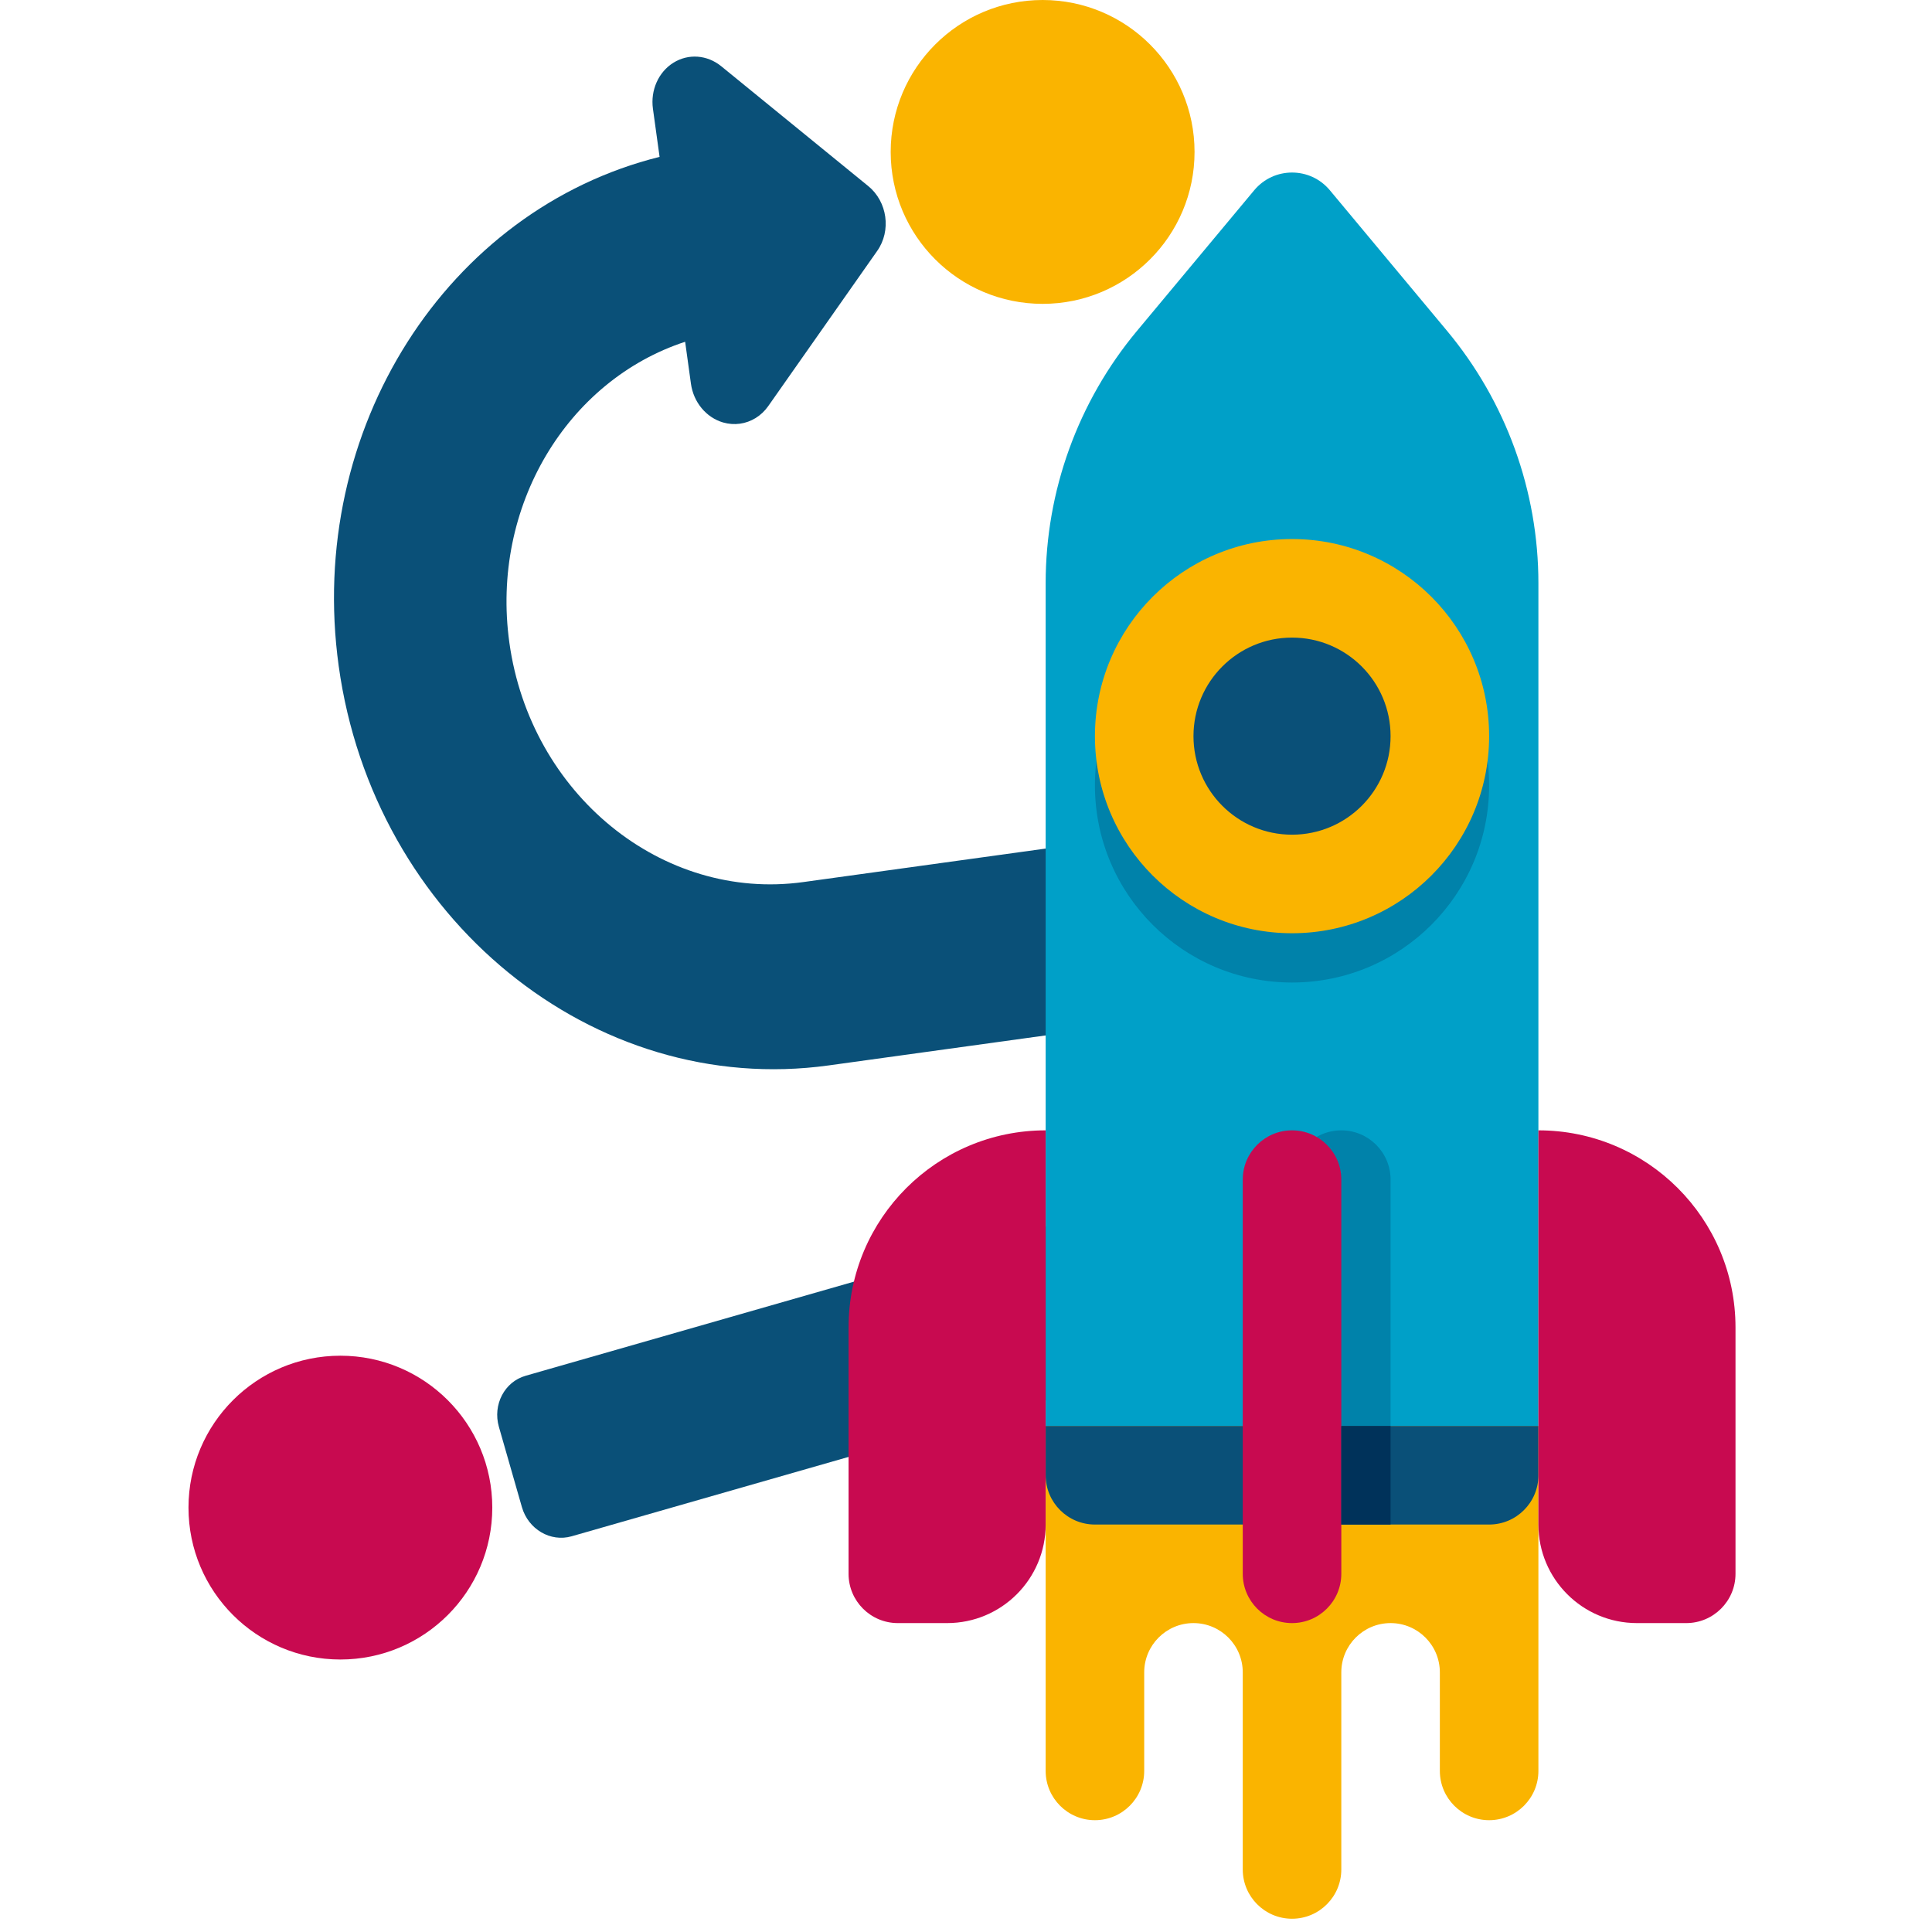
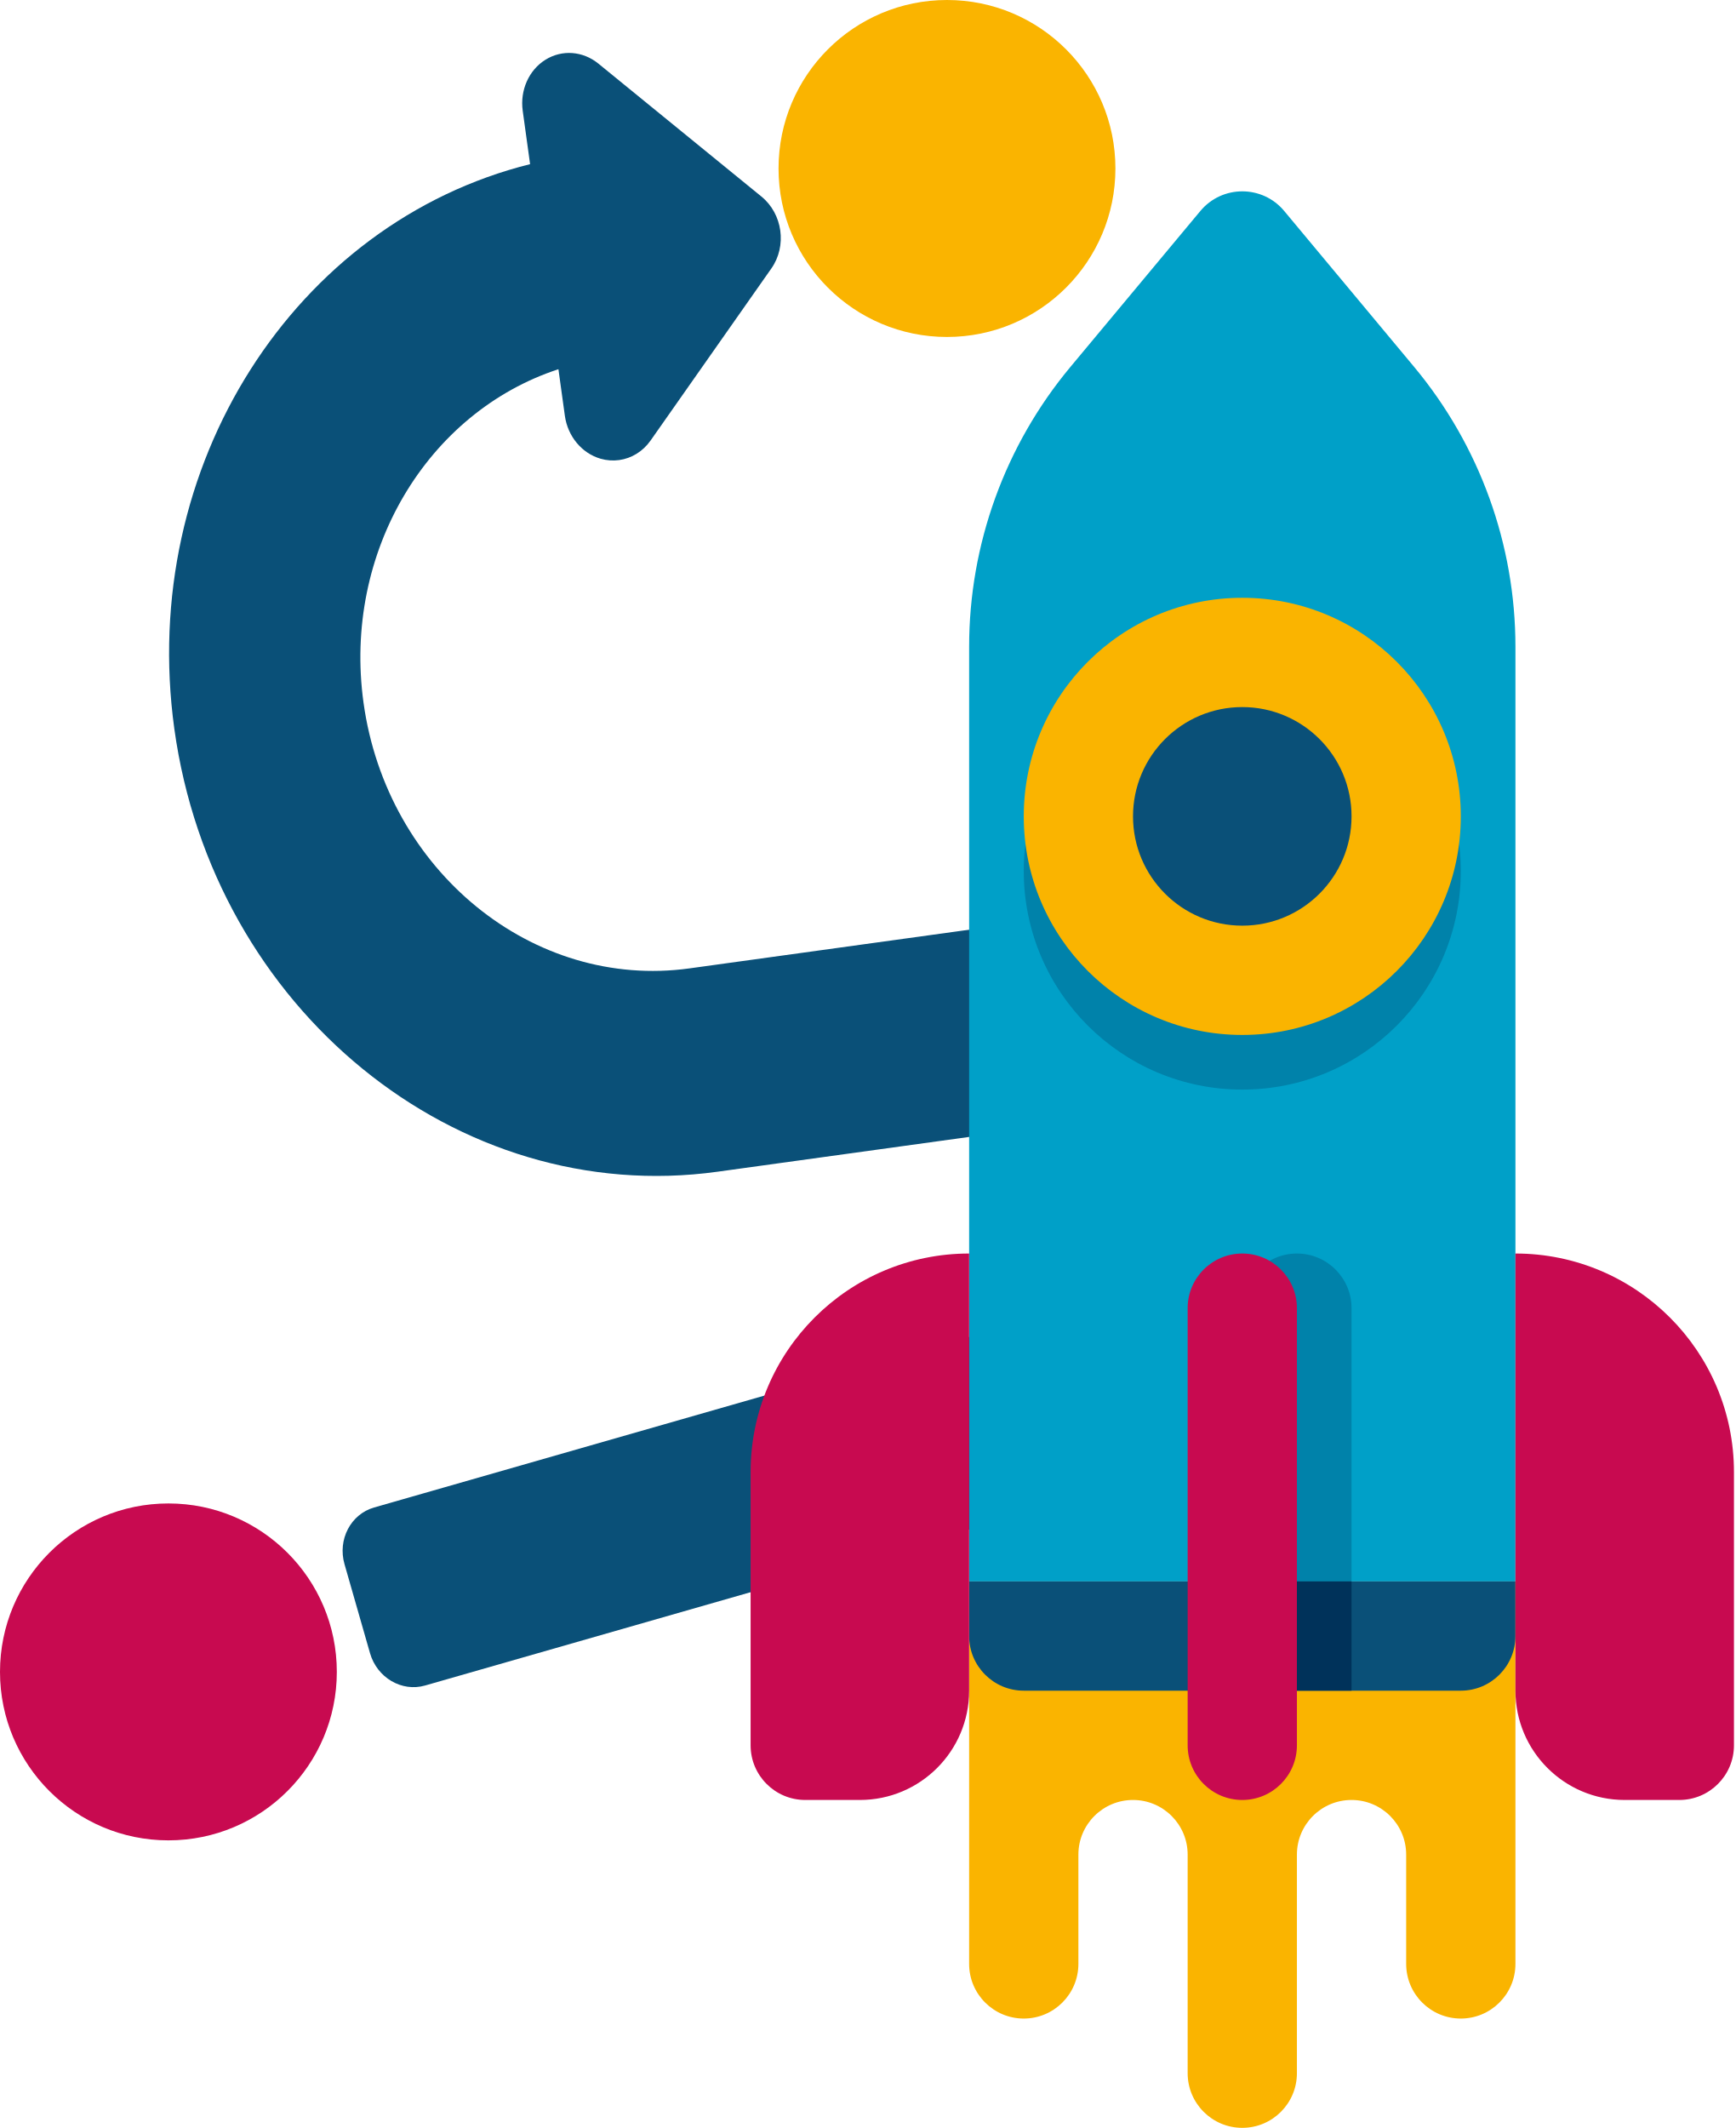
- <svg xmlns="http://www.w3.org/2000/svg" width="512px" height="512px" viewBox="0 0 99 123" version="1.1" xml:space="preserve" style="fill-rule:evenodd;clip-rule:evenodd;stroke-linejoin:round;stroke-miterlimit:2;">
-   <g transform="matrix(0.392133,0,0,0.392133,-54.0774,-72.5409)">
-     <g transform="matrix(0.86573,-0.119665,0.128581,0.930232,101.673,58.8108)">
-       <path d="M112,304C85.528,304 64,282.472 64,256C64,232.256 81.328,212.488 104,208.672L104,216C104,219.232 105.952,222.152 108.936,223.392C109.928,223.8 110.968,224 112,224C114.08,224 116.128,223.184 117.656,221.656L141.656,197.656C144.784,194.528 144.784,189.472 141.656,186.344L117.656,162.344C115.36,160.048 111.928,159.36 108.936,160.608C105.952,161.848 104,164.768 104,168L104,176.4C63.632,180.424 32,214.584 32,256C32,300.112 67.888,336 112,336L224,336L224,304L112,304Z" style="fill:rgb(10,80,120);fill-rule:nonzero;" />
+ <svg xmlns="http://www.w3.org/2000/svg" width="1305" height="1600" viewBox="0 0 1305 1600" version="1.1" xml:space="preserve" style="fill-rule:evenodd;clip-rule:evenodd;stroke-linejoin:round;stroke-miterlimit:2;">
+   <g>
+     <g>
+       <path d="M518.5,728.112c-117.7,16.269 -227.634,-73.35 -245.115,-199.819c-15.68,-113.437 48.31,-218.527 146.594,-250.691l4.839,35.009c2.134,15.441 12.742,28.191 26.828,32.282c4.68,1.339 9.436,1.655 14.025,1.021c9.248,-1.278 17.815,-6.435 23.599,-14.674l90.86,-129.409c11.843,-16.867 8.504,-41.021 -7.47,-54.043l-122.557,-99.909c-11.725,-9.558 -27.439,-10.736 -39.917,-2.935c-12.449,7.758 -19.2,22.908 -17.065,38.349l5.547,40.13c-176.827,44.034 -294.912,226.672 -267.562,424.536c29.13,210.744 212.394,360.142 408.525,333.032l497.975,-68.833l-21.132,-152.879l-497.974,68.833Z" style="fill:#0a5078;fill-rule:nonzero;" />
    </g>
-     <g transform="matrix(0.774917,-0.222118,0.233433,0.814393,60.7947,65.422)">
-       <path d="M237.656,442.344L213.656,418.344C211.368,416.048 207.928,415.36 204.936,416.608C201.952,417.848 200,420.768 200,424L200,432L40,432C35.584,432 32,435.584 32,440L32,456C32,460.416 35.584,464 40,464L200,464L200,472C200,475.232 201.952,478.152 204.936,479.392C205.928,479.8 206.968,480 208,480C210.08,480 212.128,479.184 213.656,477.656L237.656,453.656C240.784,450.536 240.784,445.464 237.656,442.344Z" style="fill:rgb(10,80,120);fill-rule:nonzero;" />
+     <g>
+       <path d="M1080.37,951.251l-124.288,-73.003c-11.858,-6.994 -26.373,-5.947 -36.785,2.686c-10.389,8.59 -14.657,23.03 -10.782,36.548l9.591,33.46l-636.769,182.52c-17.575,5.038 -27.542,24.117 -22.248,42.587l19.182,66.92c5.294,18.471 23.855,29.372 41.429,24.335l636.769,-182.52l9.591,33.46c3.875,13.518 15.144,23.505 28.506,25.287c4.438,0.575 8.816,0.225 12.923,-0.952c8.278,-2.373 15.451,-8.122 19.7,-16.256l66.743,-127.759c8.708,-16.618 2.627,-37.832 -13.562,-47.313Z" style="fill:#0a5078;fill-rule:nonzero;" />
    </g>
-     <g transform="matrix(1,0,0,1,-90.9291,176.507)">
+     <g>
      <g>
        <g>
          <g>
-             <path d="M368,240L368,296C368,300.416 371.584,304 376,304C380.416,304 384,300.416 384,296L384,280C384,275.584 387.584,272 392,272C396.416,272 400,275.584 400,280L400,312C400,316.416 403.584,320 408,320C412.416,320 416,316.416 416,312L416,280C416,275.584 419.584,272 424,272C428.416,272 432,275.584 432,280L432,296C432,300.416 435.584,304 440,304C444.416,304 448,300.416 448,296L448,240L368,240Z" style="fill:rgb(250,180,0);fill-rule:nonzero;" />
+             <path d="M728.855,1189.02l-0,287.604c-0,22.679 18.407,41.086 41.086,41.086c22.68,0 41.086,-18.407 41.086,-41.086l0,-82.173c0,-22.679 18.407,-41.086 41.087,-41.086c22.679,0 41.086,18.407 41.086,41.086l-0,164.345c-0,22.68 18.407,41.087 41.086,41.087c22.68,-0 41.086,-18.407 41.086,-41.087l0,-164.345c0,-22.679 18.407,-41.086 41.087,-41.086c22.679,0 41.086,18.407 41.086,41.086l-0,82.173c-0,22.679 18.407,41.086 41.086,41.086c22.68,0 41.086,-18.407 41.086,-41.086l0,-287.604l-410.862,0Z" style="fill:#fab400;fill-rule:nonzero;" />
          </g>
        </g>
      </g>
      <g>
        <g>
          <g>
-             <path d="M448,240L368,240L368,103.168C368,88.2 373.248,73.696 382.832,62.2L401.856,39.376C405.056,35.536 410.952,35.536 414.144,39.376L433.168,62.2C442.752,73.704 448,88.2 448,103.168L448,240Z" style="fill:rgb(0,160,200);fill-rule:nonzero;" />
+             <path d="M1139.72,1189.02l-410.862,0l-0,-702.739c-0,-76.873 26.952,-151.362 76.174,-210.403l97.703,-117.219c16.434,-19.722 46.715,-19.722 63.108,-0l97.704,117.219c49.221,59.082 76.173,133.53 76.173,210.403l0,702.739Z" style="fill:#00a0c8;fill-rule:nonzero;" />
          </g>
        </g>
      </g>
      <g>
        <g>
          <g>
-             <path d="M408,200L408,240L424,240L424,200C424,195.584 420.416,192 416,192C411.584,192 408,195.584 408,200Z" style="fill:rgb(0,130,170);fill-rule:nonzero;" />
+             <path d="M934.286,983.587l0,205.431l82.173,0l-0,-205.431c-0,-22.68 -18.407,-41.087 -41.087,-41.087c-22.679,0 -41.086,18.407 -41.086,41.087Z" style="fill:#0082aa;fill-rule:nonzero;" />
          </g>
        </g>
      </g>
      <g>
        <g>
          <g>
-             <circle cx="408" cy="136" r="32" style="fill:rgb(0,130,170);" />
+             <circle cx="934.286" cy="654.897" r="164.345" style="fill:#0082aa;" />
          </g>
        </g>
      </g>
      <g>
        <g>
          <g>
-             <path d="M440,256L376,256C371.584,256 368,252.416 368,248L368,240L448,240L448,248C448,252.416 444.416,256 440,256Z" style="fill:rgb(10,80,120);fill-rule:nonzero;" />
+             <path d="M1098.63,1271.19l-328.69,-0c-22.679,-0 -41.086,-18.407 -41.086,-41.087l-0,-41.086l410.862,0l0,41.086c0,22.68 -18.406,41.087 -41.086,41.087Z" style="fill:#0a5078;fill-rule:nonzero;" />
          </g>
        </g>
      </g>
      <g>
        <g>
          <g>
-             <path d="M408,192C403.584,192 400,195.584 400,200L400,264C400,268.416 403.584,272 408,272C412.416,272 416,268.416 416,264L416,200C416,195.584 412.416,192 408,192Z" style="fill:rgb(200,10,80);fill-rule:nonzero;" />
+             <path d="M934.286,942.5c-22.679,0 -41.086,18.407 -41.086,41.087l-0,328.69c-0,22.679 18.407,41.086 41.086,41.086c22.68,0 41.086,-18.407 41.086,-41.086l0,-328.69c0,-22.68 -18.406,-41.087 -41.086,-41.087Z" style="fill:#c80a50;fill-rule:nonzero;" />
          </g>
        </g>
      </g>
      <g>
        <g>
          <g>
-             <circle cx="408" cy="128" r="32" style="fill:rgb(250,180,0);" />
+             <circle cx="934.286" cy="613.81" r="164.345" style="fill:#fab400;" />
          </g>
        </g>
      </g>
      <g>
        <g>
          <g>
-             <circle cx="408" cy="128" r="16" style="fill:rgb(10,80,120);" />
+             <circle cx="934.286" cy="613.81" r="82.173" style="fill:#0a5078;" />
          </g>
        </g>
      </g>
      <g>
        <g>
          <g>
-             <rect x="416" y="240" width="8" height="16" style="fill:rgb(0,50,90);fill-rule:nonzero;" />
+             <rect x="975.372" y="1189.02" width="41.086" height="82.173" style="fill:#00325a;" />
          </g>
        </g>
      </g>
      <g>
        <g>
          <g>
-             <path d="M344,272L352,272C360.84,272 368,264.84 368,256L368,192C350.328,192 336,206.328 336,224L336,264C336,268.416 339.584,272 344,272Z" style="fill:rgb(200,10,80);fill-rule:nonzero;" />
+             <path d="M605.596,1353.36l41.086,0c45.401,0 82.173,-36.772 82.173,-82.172l-0,-328.691c-90.76,0 -164.345,73.586 -164.345,164.345l-0,205.432c-0,22.679 18.407,41.086 41.086,41.086Z" style="fill:#c80a50;fill-rule:nonzero;" />
          </g>
        </g>
      </g>
      <g>
        <g>
          <g>
-             <path d="M472,272L464,272C455.16,272 448,264.84 448,256L448,192C465.672,192 480,206.328 480,224L480,264C480,268.416 476.416,272 472,272Z" style="fill:rgb(200,10,80);fill-rule:nonzero;" />
+             <path d="M1262.98,1353.36l-41.086,0c-45.4,0 -82.173,-36.772 -82.173,-82.172l0,-328.691c90.76,0 164.345,73.586 164.345,164.345l0,205.432c0,22.679 -18.406,41.086 -41.086,41.086Z" style="fill:#c80a50;fill-rule:nonzero;" />
          </g>
        </g>
      </g>
    </g>
-     <g transform="matrix(0.77082,0,0,0.77082,103.914,-37.0056)">
+     <g>
      <g>
        <g>
-           <circle cx="224" cy="320" r="32" style="fill:rgb(250,180,0);" />
+           <circle cx="712.198" cy="126.68" r="126.68" style="fill:#fab400;" />
        </g>
      </g>
    </g>
-     <g transform="matrix(0.77068,0,0,0.77068,26.9278,281.787)">
+     <g>
      <g>
        <g>
-           <circle cx="176" cy="192" r="32" style="fill:rgb(200,10,80);" />
+           <circle cx="126.657" cy="1257.07" r="126.657" style="fill:#c80a50;" />
        </g>
      </g>
    </g>
  </g>
</svg>
